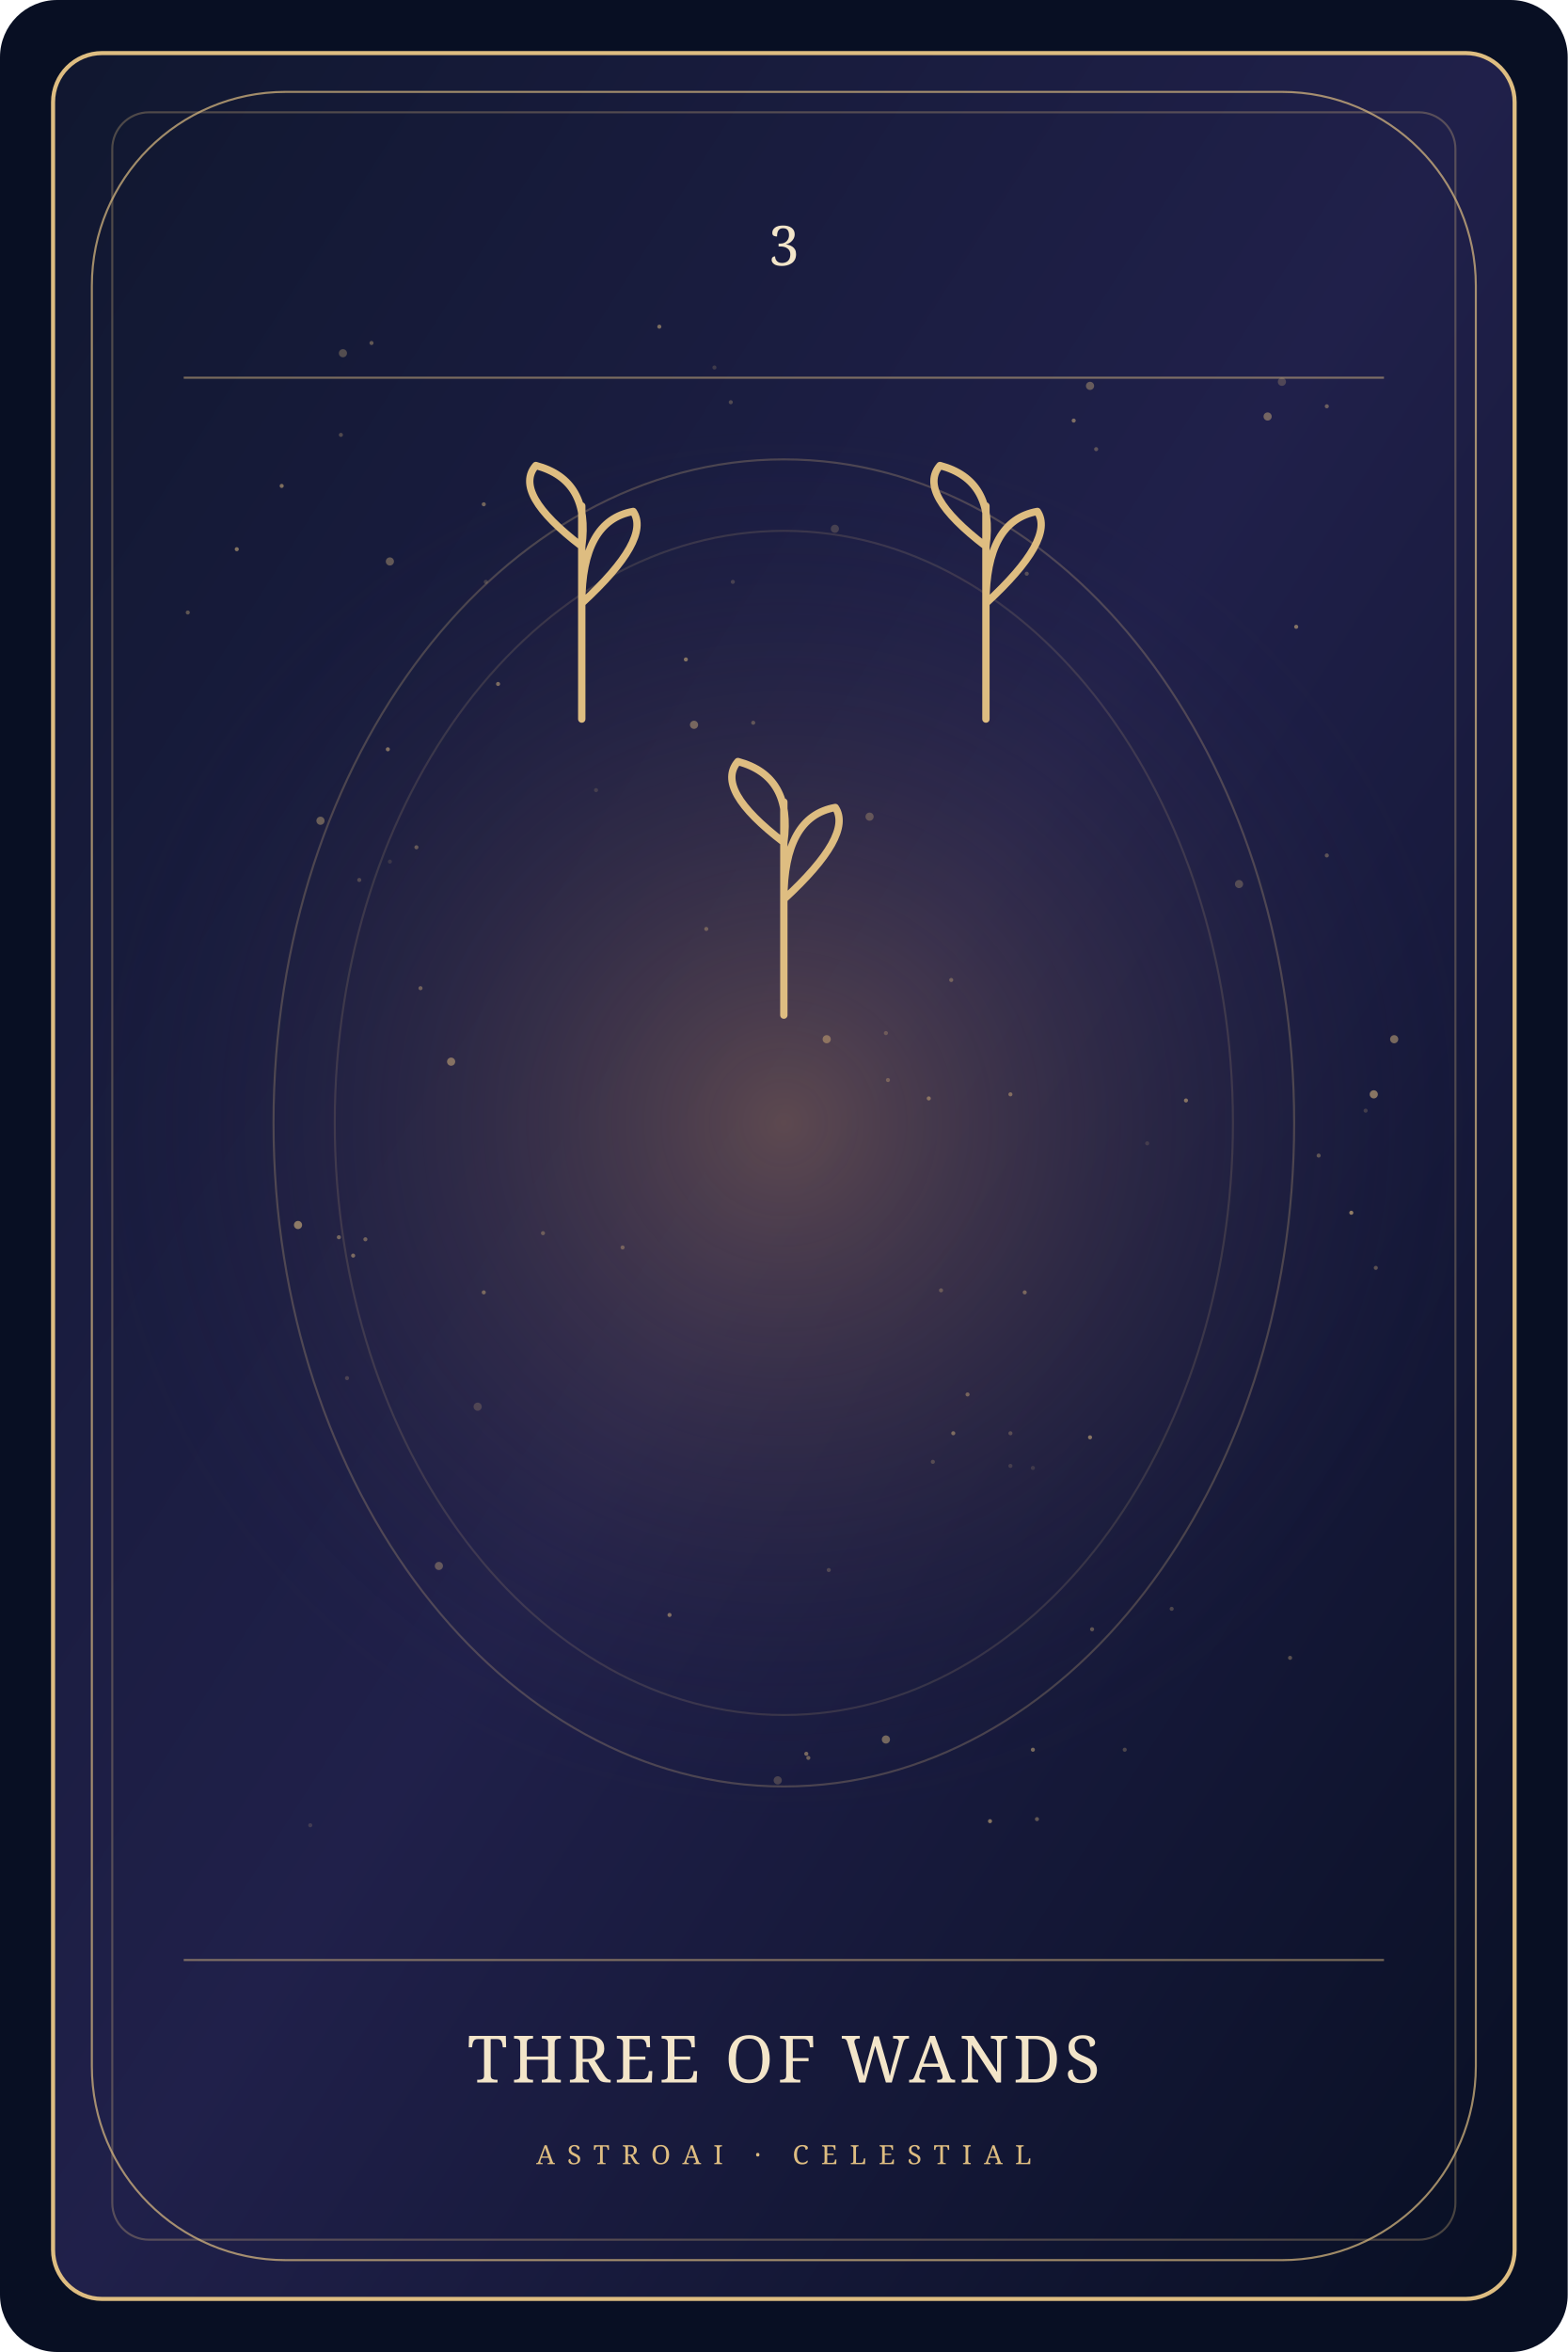
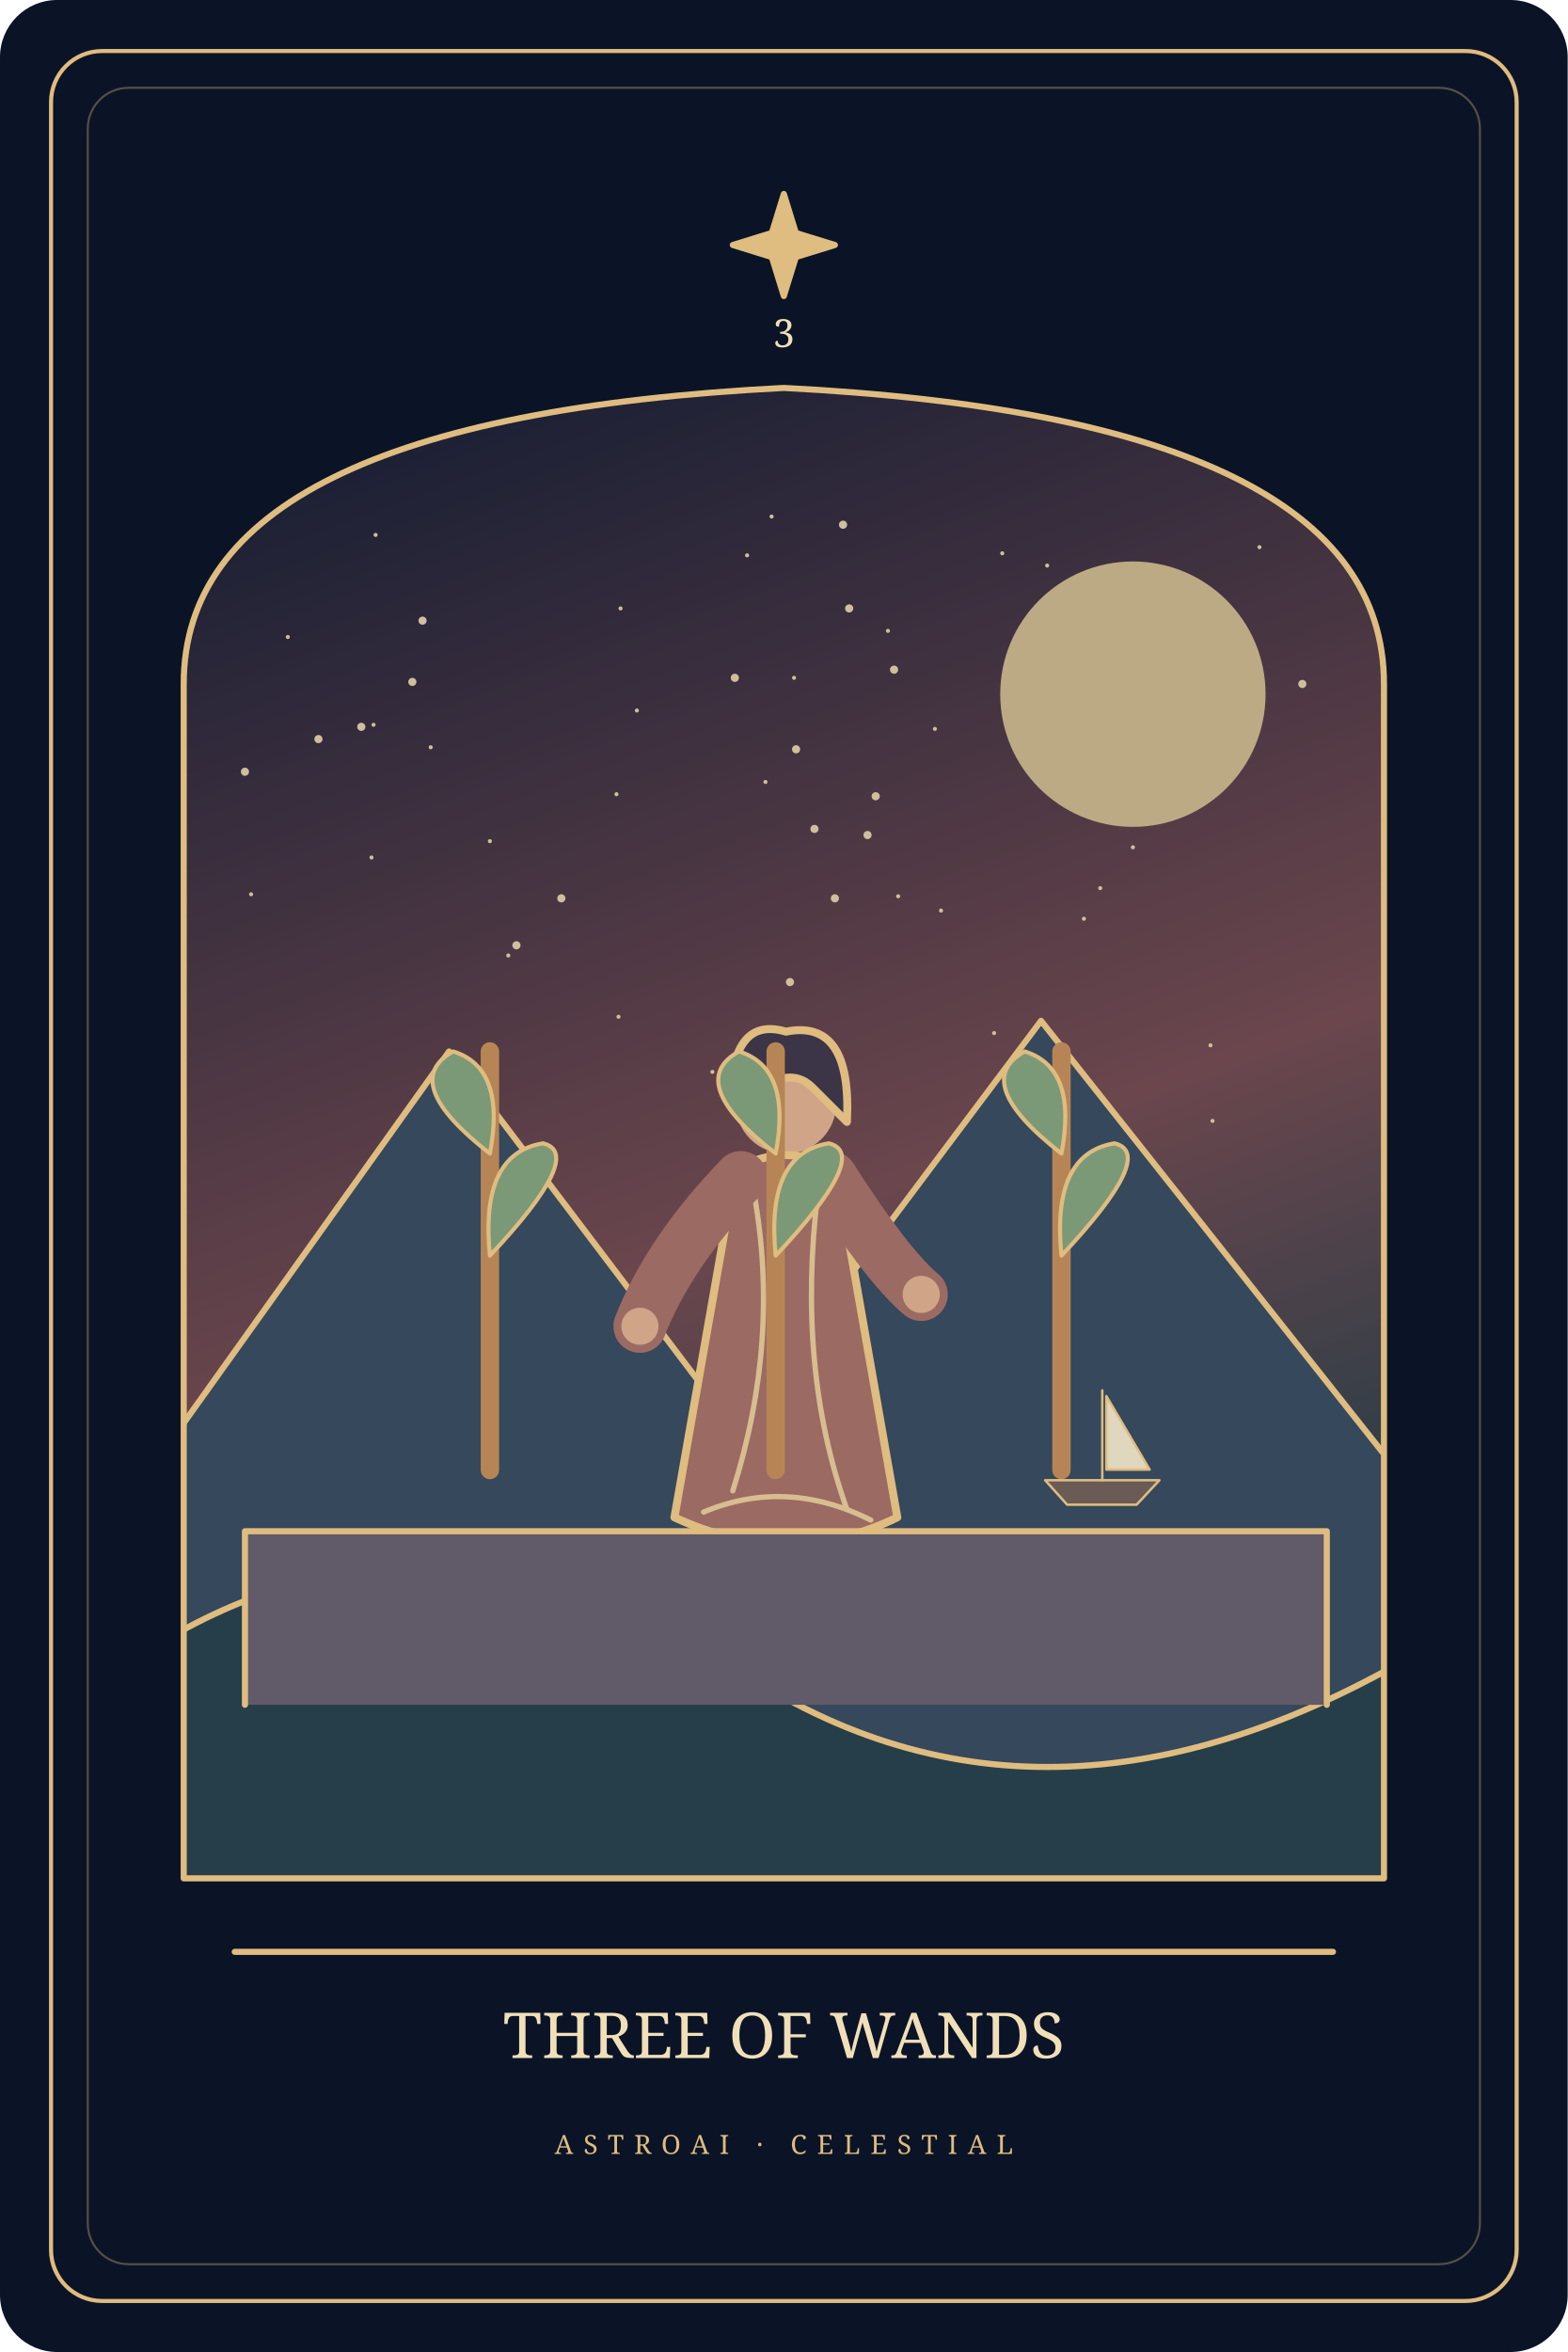
<svg xmlns="http://www.w3.org/2000/svg" width="768" height="1152" viewBox="0 0 768 1152" role="img" aria-label="Three of Wands">
  <defs>
-     <linearGradient id="bg" x2="1" y2="1">
-       <stop stop-color="#10172f" />
-       <stop offset=".5" stop-color="#20204a" />
-       <stop offset="1" stop-color="#080f23" />
+     <linearGradient id="sky" x2=".3" y2="1">
+       <stop stop-color="#101a31" />
+       <stop offset=".65" stop-color="#6b464d" />
+       <stop offset="1" stop-color="#213c46" />
    </linearGradient>
-     <radialGradient id="halo">
-       <stop stop-color="#a77a57" stop-opacity=".45" />
-       <stop offset="1" stop-color="#20204a" stop-opacity="0" />
-     </radialGradient>
+     <linearGradient id="metal" x2="1" y2="1">
+       <stop stop-color="#f1dfb6" />
+       <stop offset="1" stop-color="#af8b51" />
+     </linearGradient>
+     <clipPath id="scene">
+       <path d="M90 920V335Q90 205 384 190Q678 205 678 335V920Z" />
+     </clipPath>
  </defs>
-   <rect width="768" height="1152" rx="28" fill="#080f23" />
-   <rect x="26" y="26" width="716" height="1100" rx="24" fill="url(#bg)" stroke="#debd81" stroke-width="2" />
-   <rect x="45" y="45" width="678" height="1062" rx="95" fill="none" stroke="#debd81" opacity=".7" />
-   <rect x="55" y="55" width="658" height="1042" rx="18" fill="none" stroke="#debd81" opacity=".3" />
-   <g fill="#debd81">
-     <circle cx="673" cy="536" r="2" opacity="0.60" />
-     <circle cx="168" cy="173" r="2" opacity="0.31" />
-     <circle cx="467" cy="702" r="1" opacity="0.55" />
-     <circle cx="506" cy="719" r="1" opacity="0.18" />
-     <circle cx="405" cy="509" r="2" opacity="0.57" />
-     <circle cx="426" cy="400" r="2" opacity="0.36" />
-     <circle cx="526" cy="206" r="1" opacity="0.50" />
-     <circle cx="434" cy="506" r="1" opacity="0.33" />
-     <circle cx="562" cy="560" r="1" opacity="0.18" />
-     <circle cx="396" cy="861" r="1" opacity="0.44" />
-     <circle cx="502" cy="633" r="1" opacity="0.51" />
-     <circle cx="179" cy="607" r="1" opacity="0.48" />
-     <circle cx="340" cy="355" r="2" opacity="0.51" />
-     <circle cx="336" cy="323" r="1" opacity="0.59" />
-     <circle cx="495" cy="536" r="1" opacity="0.55" />
-     <circle cx="244" cy="335" r="1" opacity="0.54" />
-     <circle cx="506" cy="857" r="1" opacity="0.50" />
-     <circle cx="221" cy="520" r="2" opacity="0.60" />
-     <circle cx="234" cy="689" r="2" opacity="0.25" />
-     <circle cx="628" cy="187" r="2" opacity="0.25" />
-     <circle cx="359" cy="285" r="1" opacity="0.24" />
-     <circle cx="503" cy="281" r="1" opacity="0.32" />
-     <circle cx="369" cy="354" r="1" opacity="0.37" />
-     <circle cx="457" cy="716" r="1" opacity="0.30" />
-     <circle cx="146" cy="600" r="2" opacity="0.64" />
-     <circle cx="455" cy="538" r="1" opacity="0.59" />
-     <circle cx="215" cy="767" r="2" opacity="0.39" />
-     <circle cx="650" cy="199" r="1" opacity="0.40" />
-     <circle cx="358" cy="197" r="1" opacity="0.28" />
-     <circle cx="305" cy="611" r="1" opacity="0.44" />
-     <circle cx="406" cy="769" r="1" opacity="0.28" />
-     <circle cx="191" cy="422" r="1" opacity="0.16" />
-     <circle cx="381" cy="872" r="2" opacity="0.25" />
-     <circle cx="621" cy="204" r="2" opacity="0.44" />
-     <circle cx="157" cy="402" r="2" opacity="0.44" />
-     <circle cx="551" cy="857" r="1" opacity="0.28" />
-     <circle cx="292" cy="387" r="1" opacity="0.19" />
-     <circle cx="466" cy="480" r="1" opacity="0.44" />
-     <circle cx="434" cy="852" r="2" opacity="0.49" />
-     <circle cx="237" cy="247" r="1" opacity="0.46" />
-     <circle cx="535" cy="798" r="1" opacity="0.39" />
-     <circle cx="574" cy="788" r="1" opacity="0.28" />
-     <circle cx="662" cy="594" r="1" opacity="0.65" />
-     <circle cx="508" cy="891" r="1" opacity="0.38" />
-     <circle cx="474" cy="683" r="1" opacity="0.49" />
-     <circle cx="435" cy="529" r="1" opacity="0.40" />
-     <circle cx="92" cy="300" r="1" opacity="0.36" />
-     <circle cx="238" cy="285" r="1" opacity="0.23" />
-     <circle cx="409" cy="259" r="2" opacity="0.23" />
-     <circle cx="635" cy="307" r="1" opacity="0.53" />
-     <circle cx="204" cy="415" r="1" opacity="0.42" />
-     <circle cx="346" cy="455" r="1" opacity="0.43" />
-     <circle cx="683" cy="509" r="2" opacity="0.51" />
-     <circle cx="674" cy="621" r="1" opacity="0.36" />
-     <circle cx="650" cy="419" r="1" opacity="0.36" />
-     <circle cx="323" cy="160" r="1" opacity="0.50" />
-     <circle cx="170" cy="675" r="1" opacity="0.24" />
-     <circle cx="190" cy="367" r="1" opacity="0.57" />
-     <circle cx="534" cy="189" r="2" opacity="0.38" />
-     <circle cx="607" cy="433" r="2" opacity="0.31" />
-     <circle cx="350" cy="180" r="1" opacity="0.19" />
-     <circle cx="116" cy="269" r="1" opacity="0.54" />
-     <circle cx="173" cy="615" r="1" opacity="0.54" />
-     <circle cx="534" cy="704" r="1" opacity="0.61" />
-     <circle cx="395" cy="859" r="1" opacity="0.50" />
-     <circle cx="485" cy="892" r="1" opacity="0.55" />
-     <circle cx="632" cy="812" r="1" opacity="0.34" />
-     <circle cx="182" cy="168" r="1" opacity="0.38" />
-     <circle cx="166" cy="606" r="1" opacity="0.50" />
-     <circle cx="537" cy="220" r="1" opacity="0.33" />
-     <circle cx="176" cy="431" r="1" opacity="0.30" />
-     <circle cx="669" cy="544" r="1" opacity="0.22" />
-     <circle cx="461" cy="632" r="1" opacity="0.38" />
-     <circle cx="138" cy="238" r="1" opacity="0.52" />
-     <circle cx="152" cy="894" r="1" opacity="0.18" />
-     <circle cx="191" cy="275" r="2" opacity="0.39" />
-     <circle cx="206" cy="484" r="1" opacity="0.46" />
-     <circle cx="237" cy="633" r="1" opacity="0.52" />
-     <circle cx="266" cy="604" r="1" opacity="0.41" />
-     <circle cx="328" cy="791" r="1" opacity="0.56" />
-     <circle cx="495" cy="702" r="1" opacity="0.32" />
-     <circle cx="495" cy="718" r="1" opacity="0.21" />
-     <circle cx="581" cy="539" r="1" opacity="0.61" />
-     <circle cx="167" cy="213" r="1" opacity="0.29" />
-     <circle cx="646" cy="566" r="1" opacity="0.39" />
-   </g>
-   <circle cx="384" cy="550" r="340" fill="url(#halo)" />
-   <g fill="none" stroke="#debd81">
-     <ellipse cx="384" cy="550" rx="250" ry="325" opacity=".25" />
-     <ellipse cx="384" cy="550" rx="220" ry="290" opacity=".15" />
-     <path d="M90 960H678M90 185H678" opacity=".5" />
-   </g>
-   <g fill="none" stroke="#debd81" stroke-width="4" stroke-linecap="round" stroke-linejoin="round">
-     <g transform="translate(285,300) scale(0.9)">
-       <path d="M0 -58V58M0 -36Q-38 -65 -25 -80Q5 -72 0 -36M0 -5Q38 -40 28 -55Q0 -50 0 -5" />
+   <rect width="768" height="1152" rx="28" fill="#0b1427" />
+   <rect x="25" y="25" width="718" height="1102" rx="25" fill="none" stroke="#dfbc7f" stroke-width="2" />
+   <rect x="43" y="43" width="682" height="1066" rx="20" fill="none" stroke="#dfbc7f" stroke-opacity=".35" />
+   <g clip-path="url(#scene)">
+     <rect x="85" y="185" width="600" height="740" fill="url(#sky)" />
+     <circle cx="491" cy="271" r="1" fill="#cfbf9c" stroke="none" stroke-width="2" />
+     <circle cx="438" cy="328" r="2" fill="#cfbf9c" stroke="none" stroke-width="2" />
+     <circle cx="487" cy="506" r="1" fill="#cfbf9c" stroke="none" stroke-width="2" />
+     <circle cx="275" cy="440" r="2" fill="#cfbf9c" stroke="none" stroke-width="2" />
+     <circle cx="184" cy="262" r="1" fill="#cfbf9c" stroke="none" stroke-width="2" />
+     <circle cx="425" cy="409" r="2" fill="#cfbf9c" stroke="none" stroke-width="2" />
+     <circle cx="576" cy="400" r="1" fill="#cfbf9c" stroke="none" stroke-width="2" />
+     <circle cx="531" cy="450" r="1" fill="#cfbf9c" stroke="none" stroke-width="2" />
+     <circle cx="458" cy="357" r="1" fill="#cfbf9c" stroke="none" stroke-width="2" />
+     <circle cx="461" cy="446" r="1" fill="#cfbf9c" stroke="none" stroke-width="2" />
+     <circle cx="249" cy="468" r="1" fill="#cfbf9c" stroke="none" stroke-width="2" />
+     <circle cx="413" cy="257" r="2" fill="#cfbf9c" stroke="none" stroke-width="2" />
+     <circle cx="416" cy="298" r="2" fill="#cfbf9c" stroke="none" stroke-width="2" />
+     <circle cx="123" cy="438" r="1" fill="#cfbf9c" stroke="none" stroke-width="2" />
+     <circle cx="513" cy="277" r="1" fill="#cfbf9c" stroke="none" stroke-width="2" />
+     <circle cx="512" cy="378" r="2" fill="#cfbf9c" stroke="none" stroke-width="2" />
+     <circle cx="360" cy="332" r="2" fill="#cfbf9c" stroke="none" stroke-width="2" />
+     <circle cx="183" cy="355" r="1" fill="#cfbf9c" stroke="none" stroke-width="2" />
+     <circle cx="539" cy="435" r="1" fill="#cfbf9c" stroke="none" stroke-width="2" />
+     <circle cx="435" cy="309" r="1" fill="#cfbf9c" stroke="none" stroke-width="2" />
+     <circle cx="409" cy="440" r="2" fill="#cfbf9c" stroke="none" stroke-width="2" />
+     <circle cx="304" cy="298" r="1" fill="#cfbf9c" stroke="none" stroke-width="2" />
+     <circle cx="207" cy="304" r="2" fill="#cfbf9c" stroke="none" stroke-width="2" />
+     <circle cx="638" cy="335" r="2" fill="#cfbf9c" stroke="none" stroke-width="2" />
+     <circle cx="648" cy="248" r="2" fill="#cfbf9c" stroke="none" stroke-width="2" />
+     <circle cx="302" cy="389" r="1" fill="#cfbf9c" stroke="none" stroke-width="2" />
+     <circle cx="240" cy="412" r="1" fill="#cfbf9c" stroke="none" stroke-width="2" />
+     <circle cx="440" cy="439" r="1" fill="#cfbf9c" stroke="none" stroke-width="2" />
+     <circle cx="399" cy="406" r="2" fill="#cfbf9c" stroke="none" stroke-width="2" />
+     <circle cx="389" cy="332" r="1" fill="#cfbf9c" stroke="none" stroke-width="2" />
+     <circle cx="563" cy="295" r="1" fill="#cfbf9c" stroke="none" stroke-width="2" />
+     <circle cx="375" cy="383" r="1" fill="#cfbf9c" stroke="none" stroke-width="2" />
+     <circle cx="555" cy="415" r="1" fill="#cfbf9c" stroke="none" stroke-width="2" />
+     <circle cx="141" cy="312" r="1" fill="#cfbf9c" stroke="none" stroke-width="2" />
+     <circle cx="593" cy="512" r="1" fill="#cfbf9c" stroke="none" stroke-width="2" />
+     <circle cx="387" cy="481" r="2" fill="#cfbf9c" stroke="none" stroke-width="2" />
+     <circle cx="378" cy="253" r="1" fill="#cfbf9c" stroke="none" stroke-width="2" />
+     <circle cx="366" cy="272" r="1" fill="#cfbf9c" stroke="none" stroke-width="2" />
+     <circle cx="566" cy="390" r="2" fill="#cfbf9c" stroke="none" stroke-width="2" />
+     <circle cx="429" cy="390" r="2" fill="#cfbf9c" stroke="none" stroke-width="2" />
+     <circle cx="390" cy="367" r="2" fill="#cfbf9c" stroke="none" stroke-width="2" />
+     <circle cx="211" cy="366" r="1" fill="#cfbf9c" stroke="none" stroke-width="2" />
+     <circle cx="120" cy="378" r="2" fill="#cfbf9c" stroke="none" stroke-width="2" />
+     <circle cx="303" cy="498" r="1" fill="#cfbf9c" stroke="none" stroke-width="2" />
+     <circle cx="177" cy="356" r="2" fill="#cfbf9c" stroke="none" stroke-width="2" />
+     <circle cx="253" cy="463" r="2" fill="#cfbf9c" stroke="none" stroke-width="2" />
+     <circle cx="156" cy="362" r="2" fill="#cfbf9c" stroke="none" stroke-width="2" />
+     <circle cx="312" cy="348" r="1" fill="#cfbf9c" stroke="none" stroke-width="2" />
+     <circle cx="182" cy="420" r="1" fill="#cfbf9c" stroke="none" stroke-width="2" />
+     <circle cx="349" cy="525" r="1" fill="#cfbf9c" stroke="none" stroke-width="2" />
+     <circle cx="617" cy="268" r="1" fill="#cfbf9c" stroke="none" stroke-width="2" />
+     <circle cx="202" cy="334" r="2" fill="#cfbf9c" stroke="none" stroke-width="2" />
+     <circle cx="555" cy="391" r="1" fill="#cfbf9c" stroke="none" stroke-width="2" />
+     <circle cx="594" cy="549" r="1" fill="#cfbf9c" stroke="none" stroke-width="2" />
+     <circle cx="555" cy="340" r="65" fill="#bbaa83" stroke="none" stroke-width="2" />
+     <path d="M70 725L220 515L360 700L510 500L700 740V930H70Z" fill="#35485c" stroke="#dfbc7f" stroke-width="3" stroke-linecap="round" stroke-linejoin="round" />
+     <path d="M70 810Q210 720 365 820T710 800V950H70Z" fill="#263e49" stroke="#dfbc7f" stroke-width="3" stroke-linecap="round" stroke-linejoin="round" />
+     <g transform="translate(385 660) scale(1.3)">
+       <circle cx="0" cy="-92" r="19" fill="#d0a487" stroke="none" stroke-width="2" />
+       <path d="M-21 -94Q-20 -125 0 -119Q25 -124 23 -85L10 -98Q0 -108 -18 -91Z" fill="#3b3547" stroke="#dfbc7f" stroke-width="3" stroke-linecap="round" stroke-linejoin="round" />
+       <path d="M-19 -67Q0 -78 19 -67L42 64Q1 84 -42 64Z" fill="#9b6a62" stroke="#dfbc7f" stroke-width="3" stroke-linecap="round" stroke-linejoin="round" />
+       <path d="M-12 -58Q-2 -3 -20 54M12 -58Q4 8 23 61M-31 62Q0 49 32 65" fill="none" stroke="#d7bd90" stroke-width="2" stroke-linecap="round" stroke-linejoin="round" />
+       <path d="M-17 -64Q-44 -36 -55 -8M17 -64Q38 -31 51 -20" fill="none" stroke="#9b6a62" stroke-width="20" stroke-linecap="round" stroke-linejoin="round" />
+       <circle cx="-55" cy="-8" r="7" fill="#d0a487" stroke="none" stroke-width="2" />
+       <circle cx="51" cy="-20" r="7" fill="#d0a487" stroke="none" stroke-width="2" />
+       <path d="M-13 74L-17 93" fill="none" stroke="#302b39" stroke-width="9" stroke-linecap="round" stroke-linejoin="round" />
+       <path d="M15 74L24 93" fill="none" stroke="#302b39" stroke-width="9" stroke-linecap="round" stroke-linejoin="round" />
    </g>
-     <g transform="translate(483,300) scale(0.9)">
-       <path d="M0 -58V58M0 -36Q-38 -65 -25 -80Q5 -72 0 -36M0 -5Q38 -40 28 -55Q0 -50 0 -5" />
+     <path d="M120 835V750H650V835" fill="#615a68" stroke="#dfbc7f" stroke-width="3" stroke-linecap="round" stroke-linejoin="round" />
+     <g transform="translate(240 640) rotate(0)">
+       <path d="M0 -125L0 80" fill="none" stroke="#b78555" stroke-width="9" stroke-linecap="round" stroke-linejoin="round" />
+       <path d="M0 -75Q-45 -110 -18 -125Q8 -117 0 -75M0 -25Q47 -75 26 -80Q-5 -75 0 -25" fill="#7b9977" stroke="#dfbc7f" stroke-width="2" stroke-linecap="round" stroke-linejoin="round" />
    </g>
-     <g transform="translate(384,445) scale(0.9)">
-       <path d="M0 -58V58M0 -36Q-38 -65 -25 -80Q5 -72 0 -36M0 -5Q38 -40 28 -55Q0 -50 0 -5" />
+     <g transform="translate(380 640) rotate(0)">
+       <path d="M0 -125L0 80" fill="none" stroke="#b78555" stroke-width="9" stroke-linecap="round" stroke-linejoin="round" />
+       <path d="M0 -75Q-45 -110 -18 -125Q8 -117 0 -75M0 -25Q47 -75 26 -80Q-5 -75 0 -25" fill="#7b9977" stroke="#dfbc7f" stroke-width="2" stroke-linecap="round" stroke-linejoin="round" />
+     </g>
+     <g transform="translate(520 640) rotate(0)">
+       <path d="M0 -125L0 80" fill="none" stroke="#b78555" stroke-width="9" stroke-linecap="round" stroke-linejoin="round" />
+       <path d="M0 -75Q-45 -110 -18 -125Q8 -117 0 -75M0 -25Q47 -75 26 -80Q-5 -75 0 -25" fill="#7b9977" stroke="#dfbc7f" stroke-width="2" stroke-linecap="round" stroke-linejoin="round" />
+     </g>
+     <g transform="translate(540 725) scale(0.4)">
+       <path d="M-70 0H70L42 30H-43Z" fill="#6a5b57" stroke="#dfbc7f" stroke-width="3" stroke-linecap="round" stroke-linejoin="round" />
+       <path d="M0 -110V0M5 -103L58 -13H5Z" fill="#e0d7bf" stroke="#dfbc7f" stroke-width="3" stroke-linecap="round" stroke-linejoin="round" />
    </g>
  </g>
-   <g fill="#f3e5c9" text-anchor="middle" font-family="Georgia,serif">
-     <text x="384" y="130" font-size="27" letter-spacing="8">3</text>
-     <text x="384" y="1020" font-size="32" letter-spacing="2">THREE OF WANDS</text>
-     <text x="384" y="1060" font-size="13" letter-spacing="6" fill="#debd81">ASTROAI · CELESTIAL</text>
+   <path d="M90 920V335Q90 205 384 190Q678 205 678 335V920Z" fill="none" stroke="#dfbc7f" stroke-width="3" stroke-linecap="round" stroke-linejoin="round" />
+   <path d="M384.0,95.0 389.9,114.1 409.0,120.0 389.9,125.9 384.0,145.0 378.1,125.9 359.0,120.0 378.1,114.1Z" fill="#dfbc7f" stroke="#dfbc7f" stroke-width="3" stroke-linecap="round" stroke-linejoin="round" />
+   <path d="M115 956L653 956" fill="none" stroke="#dfbc7f" stroke-width="3" stroke-linecap="round" stroke-linejoin="round" />
+   <g text-anchor="middle" fill="#f1dfb8" font-family="Georgia,serif">
+     <text x="384" y="170" font-size="19" letter-spacing="5">3</text>
+     <text x="384" y="1008" font-size="31">THREE OF WANDS</text>
+     <text x="384" y="1055" font-size="13" letter-spacing="5" fill="#dfbc7f">ASTROAI · CELESTIAL</text>
  </g>
</svg>
